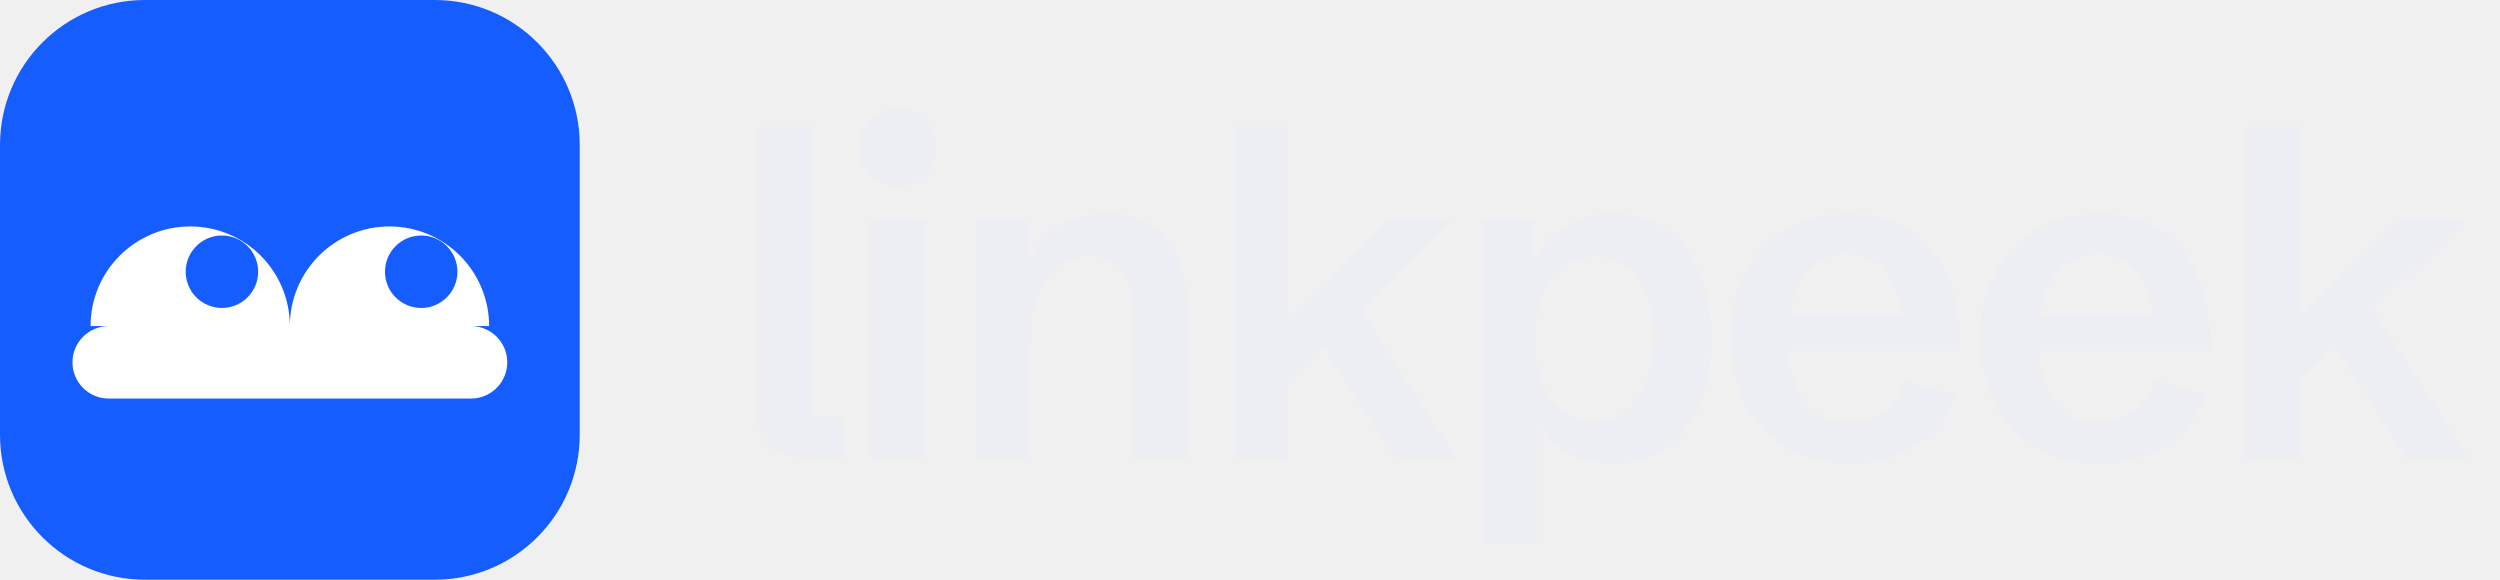
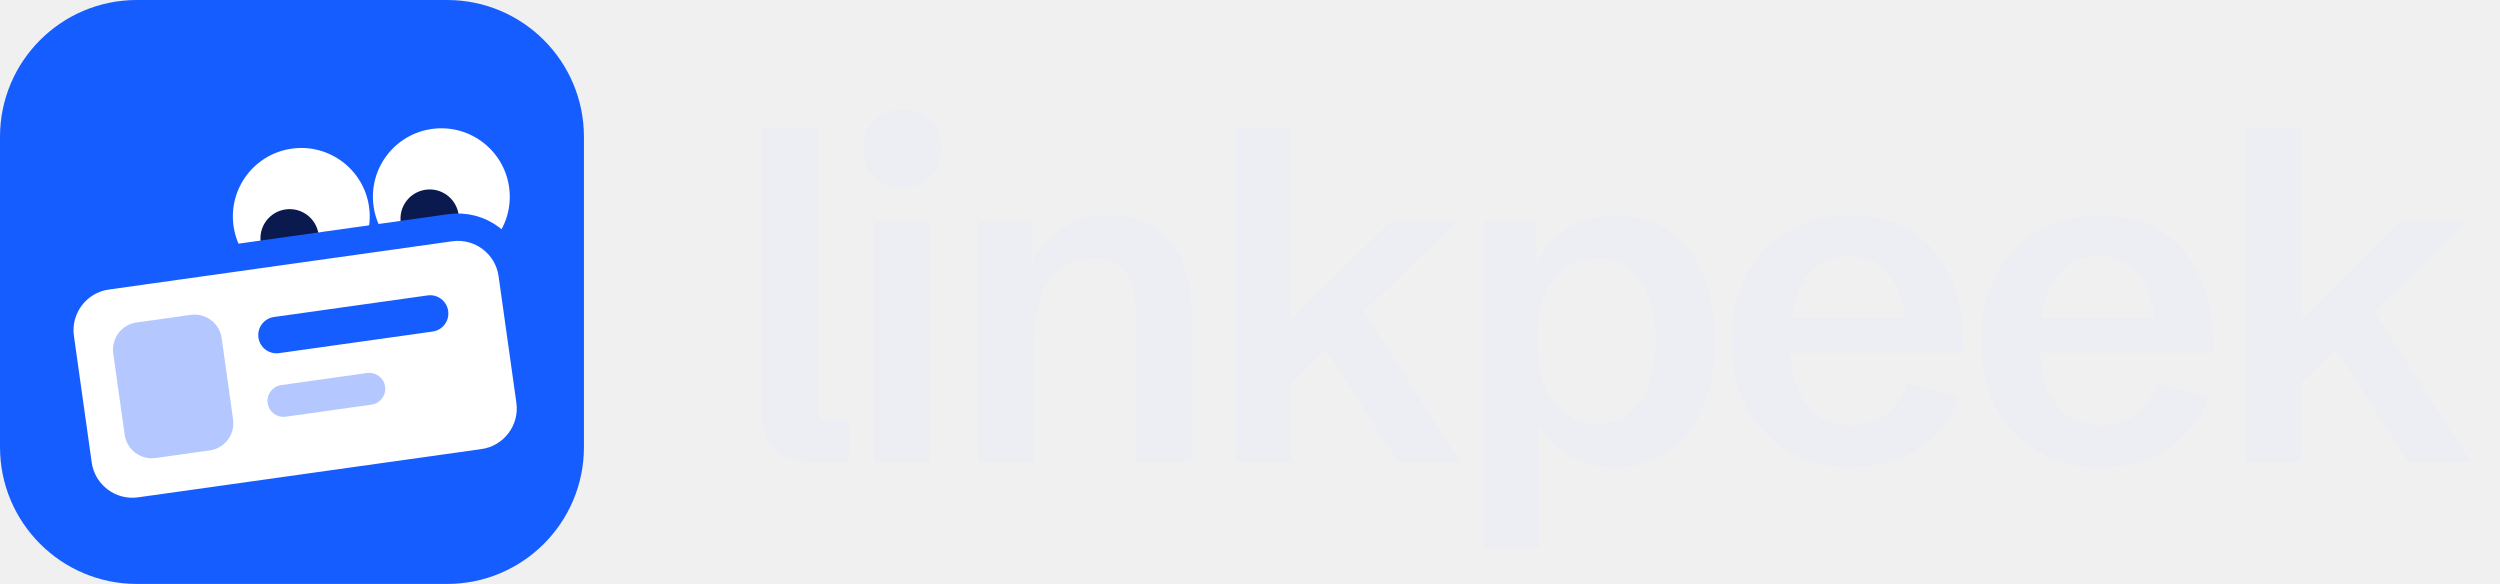
- <svg xmlns="http://www.w3.org/2000/svg" viewBox="0 0 276 64" width="552" height="128">
-   <rect width="64" height="64" rx="16" fill="#165dff" />
-   <path fill="#fff" d="M12 36h40a4 4 0 0 1 0 8H12a4 4 0 0 1 0-8zM10 36a11 11 0 0 1 22 0zM32 36a11 11 0 0 1 22 0z" />
-   <circle cx="24.5" cy="30" r="4" fill="#165dff" />
-   <circle cx="46.5" cy="30" r="4" fill="#165dff" />
-   <path fill="#eceef3" transform="translate(80 50.58)" d="M13.06 0L8.81 0Q6.40 0 4.98-1.28Q3.56-2.56 3.56-4.81L3.56-4.81L3.56-36.62L9.62-36.62L9.62-5.96Q9.62-5.13 9.85-4.86Q10.08-4.59 10.84-4.59L10.84-4.59L13.06-4.59L13.06 0ZM22.15 0L16.12 0L16.12-26.37L22.15-26.37L22.15 0ZM19.12-30.00L19.12-30.00Q17.24-30.00 16.05-31.20Q14.85-32.40 14.85-34.28L14.85-34.28Q14.85-36.18 16.05-37.37Q17.24-38.55 19.12-38.55L19.12-38.55Q21.03-38.55 22.21-37.37Q23.40-36.18 23.40-34.28L23.40-34.28Q23.40-32.40 22.21-31.20Q21.03-30.00 19.12-30.00ZM33.78 0L27.75 0L27.75-26.37L33.54-26.37L33.54-20.34L33.37-21.41Q34.51-23.90 36.73-25.44Q38.96-26.98 42.13-26.98L42.13-26.98Q45.08-26.98 47.07-25.65Q49.06-24.32 50.08-21.91Q51.09-19.51 51.09-16.28L51.09-16.28L51.09 0L45.04 0L45.04-15.87Q45.04-18.85 43.95-20.57Q42.86-22.29 40.30-22.29L40.30-22.29Q37.34-22.29 35.56-19.90Q33.78-17.50 33.78-12.74L33.78-12.74L33.78 0ZM62.21 0L56.18 0L56.18-36.62L62.21-36.62L62.21-15.58L73.24-26.37L80.49-26.37L70.21-16.43L80.81 0L73.95 0L66.06-12.30L62.21-8.59L62.21 0ZM89.68 9.52L83.70 9.52L83.70-26.37L89.41-26.37L89.41-21.00L89.31-21.39Q90.56-24.27 92.93-25.62Q95.29-26.98 98.10-26.98L98.10-26.98Q101.40-26.98 103.83-25.32Q106.26-23.66 107.60-20.56Q108.94-17.46 108.94-13.13L108.94-13.13Q108.94-8.86 107.59-5.77Q106.23-2.69 103.79-1.04Q101.35 0.61 98.03 0.61L98.03 0.61Q95.25 0.61 92.87-0.72Q90.49-2.05 89.12-5.10L89.12-5.10L89.68-5.22L89.68 9.52ZM96.00-4.08L96.00-4.08Q98.91-4.08 100.69-6.49Q102.47-8.91 102.47-13.28L102.47-13.28Q102.47-17.55 100.74-19.92Q99.01-22.29 96.05-22.29L96.05-22.29Q94.25-22.29 92.74-21.33Q91.24-20.36 90.36-18.35Q89.48-16.33 89.48-13.23L89.48-13.23Q89.48-8.64 91.38-6.36Q93.27-4.08 96.00-4.08ZM124.14 0.61L124.14 0.61Q120.30 0.61 117.35-1.07Q114.39-2.76 112.71-5.86Q111.03-8.96 111.03-13.18L111.03-13.18Q111.03-17.41 112.69-20.51Q114.35-23.61 117.28-25.29Q120.21-26.98 124.04-26.98L124.04-26.98Q126.19-26.98 128.37-26.32Q130.56-25.66 132.38-23.99Q134.19-22.31 135.32-19.37Q136.44-16.43 136.44-11.91L136.44-11.91L114.91-11.91L114.91-15.75L131.07-15.75L130.14-14.36Q130.00-17.31 129.13-19.10Q128.26-20.90 126.91-21.72Q125.55-22.53 123.89-22.53L123.89-22.53Q121.79-22.53 120.35-21.40Q118.91-20.26 118.17-18.15Q117.42-16.04 117.42-13.16L117.42-13.16Q117.42-8.86 119.11-6.43Q120.79-4.00 124.09-4.00L124.09-4.00Q126.33-4.00 127.92-5.15Q129.51-6.30 130.29-8.57L130.29-8.57L135.90-7.01Q134.95-4.44 133.19-2.76Q131.44-1.07 129.09-0.23Q126.75 0.61 124.14 0.61ZM151.76 0.61L151.76 0.61Q147.92 0.61 144.97-1.07Q142.01-2.76 140.33-5.86Q138.65-8.96 138.65-13.18L138.65-13.18Q138.65-17.41 140.31-20.51Q141.97-23.61 144.90-25.29Q147.83-26.98 151.66-26.98L151.66-26.98Q153.81-26.98 155.99-26.32Q158.18-25.66 160.00-23.99Q161.81-22.31 162.94-19.37Q164.06-16.43 164.06-11.91L164.06-11.91L142.53-11.91L142.53-15.75L158.69-15.75L157.76-14.36Q157.62-17.31 156.75-19.10Q155.88-20.90 154.53-21.72Q153.17-22.53 151.51-22.53L151.51-22.53Q149.41-22.53 147.97-21.40Q146.53-20.26 145.79-18.15Q145.04-16.04 145.04-13.16L145.04-13.16Q145.04-8.86 146.73-6.43Q148.41-4.00 151.71-4.00L151.71-4.00Q153.95-4.00 155.54-5.15Q157.13-6.30 157.91-8.57L157.91-8.57L163.52-7.01Q162.57-4.44 160.81-2.76Q159.06-1.07 156.71-0.23Q154.37 0.61 151.76 0.61ZM173.93 0L167.90 0L167.90-36.62L173.93-36.62L173.93-15.58L184.97-26.37L192.22-26.37L181.94-16.43L192.54 0L185.67 0L177.79-12.30L173.93-8.59L173.93 0Z" />
+ <svg xmlns="http://www.w3.org/2000/svg" viewBox="0 0 274 64" width="548" height="128">
+   <defs>
+     <clipPath id="lp-tile">
+       <rect width="64" height="64" rx="15" />
+     </clipPath>
+   </defs>
+   <g clip-path="url(#lp-tile)">
+     <rect width="64" height="64" fill="#165dff" />
+     <g transform="translate(0 -2) rotate(-8 32 40)">
+       <circle cx="35" cy="26" r="7.5" fill="#fff" />
+       <circle cx="50.5" cy="26" r="7.5" fill="#fff" />
+       <circle cx="33.4" cy="28.2" r="3.2" fill="#0a1a4f" />
+       <circle cx="48.9" cy="28.2" r="3.2" fill="#0a1a4f" />
+       <rect x="7" y="29.5" width="50" height="26" rx="6" fill="#fff" stroke="#165dff" stroke-width="3" />
+       <rect x="12.5" y="35" width="12" height="15" rx="3" fill="#b4c8ff" />
+       <rect x="28.5" y="36.5" width="21" height="4" rx="2" fill="#165dff" />
+       <rect x="28.5" y="44" width="13" height="3.5" rx="1.75" fill="#b4c8ff" />
+     </g>
+   </g>
+   <path fill="#eceef3" transform="translate(80 50.58)" d="M13.06 0L8.81 0Q6.40 0 4.98-1.28Q3.56-2.56 3.56-4.81L3.56-4.81L3.56-36.62L9.62-36.62L9.62-5.96Q9.62-5.13 9.85-4.86Q10.08-4.59 10.84-4.59L10.84-4.59L13.06-4.59L13.06 0ZM21.90 0L15.87 0L15.87-26.37L21.90-26.37L21.90 0ZM18.87-30.00L18.87-30.00Q16.99-30.00 15.80-31.20Q14.60-32.40 14.60-34.28L14.60-34.28Q14.60-36.18 15.80-37.37Q16.99-38.55 18.87-38.55L18.87-38.55Q20.78-38.55 21.96-37.37Q23.15-36.18 23.15-34.28L23.15-34.28Q23.15-32.40 21.96-31.20Q20.78-30.00 18.87-30.00ZM33.28 0L27.25 0L27.25-26.37L33.04-26.37L33.04-20.34L32.87-21.41Q34.01-23.90 36.23-25.44Q38.46-26.98 41.63-26.98L41.63-26.98Q44.58-26.98 46.57-25.65Q48.56-24.32 49.58-21.91Q50.59-19.51 50.59-16.28L50.59-16.28L50.59 0L44.54 0L44.54-15.87Q44.54-18.85 43.45-20.57Q42.36-22.29 39.80-22.29L39.80-22.29Q36.84-22.29 35.06-19.90Q33.28-17.50 33.28-12.74L33.28-12.74L33.28 0ZM61.46 0L55.43 0L55.43-36.62L61.46-36.62L61.46-15.58L72.49-26.37L79.74-26.37L69.46-16.43L80.06 0L73.20 0L65.31-12.30L61.46-8.59L61.46 0ZM88.68 9.52L82.70 9.52L82.70-26.37L88.41-26.37L88.41-21.00L88.31-21.39Q89.56-24.27 91.93-25.62Q94.29-26.98 97.10-26.98L97.10-26.98Q100.40-26.98 102.83-25.32Q105.26-23.66 106.60-20.56Q107.94-17.46 107.94-13.13L107.94-13.13Q107.94-8.86 106.59-5.77Q105.23-2.69 102.79-1.04Q100.35 0.61 97.03 0.61L97.03 0.61Q94.25 0.61 91.87-0.72Q89.49-2.05 88.12-5.10L88.12-5.10L88.68-5.22L88.68 9.52ZM95.00-4.08L95.00-4.08Q97.91-4.08 99.69-6.49Q101.47-8.91 101.47-13.28L101.47-13.28Q101.47-17.55 99.74-19.92Q98.01-22.29 95.05-22.29L95.05-22.29Q93.25-22.29 91.74-21.33Q90.24-20.36 89.36-18.35Q88.48-16.33 88.48-13.23L88.48-13.23Q88.48-8.64 90.38-6.36Q92.27-4.08 95.00-4.08ZM122.89 0.61L122.89 0.61Q119.05 0.61 116.10-1.07Q113.14-2.76 111.46-5.86Q109.78-8.96 109.78-13.18L109.78-13.18Q109.78-17.41 111.44-20.51Q113.10-23.61 116.03-25.29Q118.96-26.98 122.79-26.98L122.79-26.98Q124.94-26.98 127.12-26.32Q129.31-25.66 131.13-23.99Q132.94-22.31 134.07-19.37Q135.19-16.43 135.19-11.91L135.19-11.91L113.66-11.91L113.66-15.75L129.82-15.75L128.89-14.36Q128.75-17.31 127.88-19.10Q127.01-20.90 125.66-21.72Q124.30-22.53 122.64-22.53L122.64-22.53Q120.54-22.53 119.10-21.40Q117.66-20.26 116.92-18.15Q116.17-16.04 116.17-13.16L116.17-13.16Q116.17-8.86 117.86-6.43Q119.54-4.00 122.84-4.00L122.84-4.00Q125.08-4.00 126.67-5.15Q128.26-6.30 129.04-8.57L129.04-8.57L134.65-7.01Q133.70-4.44 131.94-2.76Q130.19-1.07 127.84-0.23Q125.50 0.61 122.89 0.61ZM150.26 0.61L150.26 0.61Q146.42 0.61 143.47-1.07Q140.51-2.76 138.83-5.86Q137.15-8.96 137.15-13.18L137.15-13.18Q137.15-17.41 138.81-20.51Q140.47-23.61 143.40-25.29Q146.33-26.98 150.16-26.98L150.16-26.98Q152.31-26.98 154.49-26.32Q156.68-25.66 158.50-23.99Q160.31-22.31 161.44-19.37Q162.56-16.43 162.56-11.91L162.56-11.91L141.03-11.91L141.03-15.75L157.19-15.75L156.26-14.36Q156.12-17.31 155.25-19.10Q154.38-20.90 153.03-21.72Q151.67-22.53 150.01-22.53L150.01-22.53Q147.91-22.53 146.47-21.40Q145.03-20.26 144.29-18.15Q143.54-16.04 143.54-13.16L143.54-13.16Q143.54-8.86 145.23-6.43Q146.91-4.00 150.21-4.00L150.21-4.00Q152.45-4.00 154.04-5.15Q155.63-6.30 156.41-8.57L156.41-8.57L162.02-7.01Q161.07-4.44 159.31-2.76Q157.56-1.07 155.21-0.23Q152.87 0.61 150.26 0.61ZM172.18 0L166.15 0L166.15-36.62L172.18-36.62L172.18-15.58L183.22-26.37L190.47-26.37L180.19-16.43L190.79 0L183.92 0L176.04-12.30L172.18-8.59L172.18 0Z" />
</svg>
